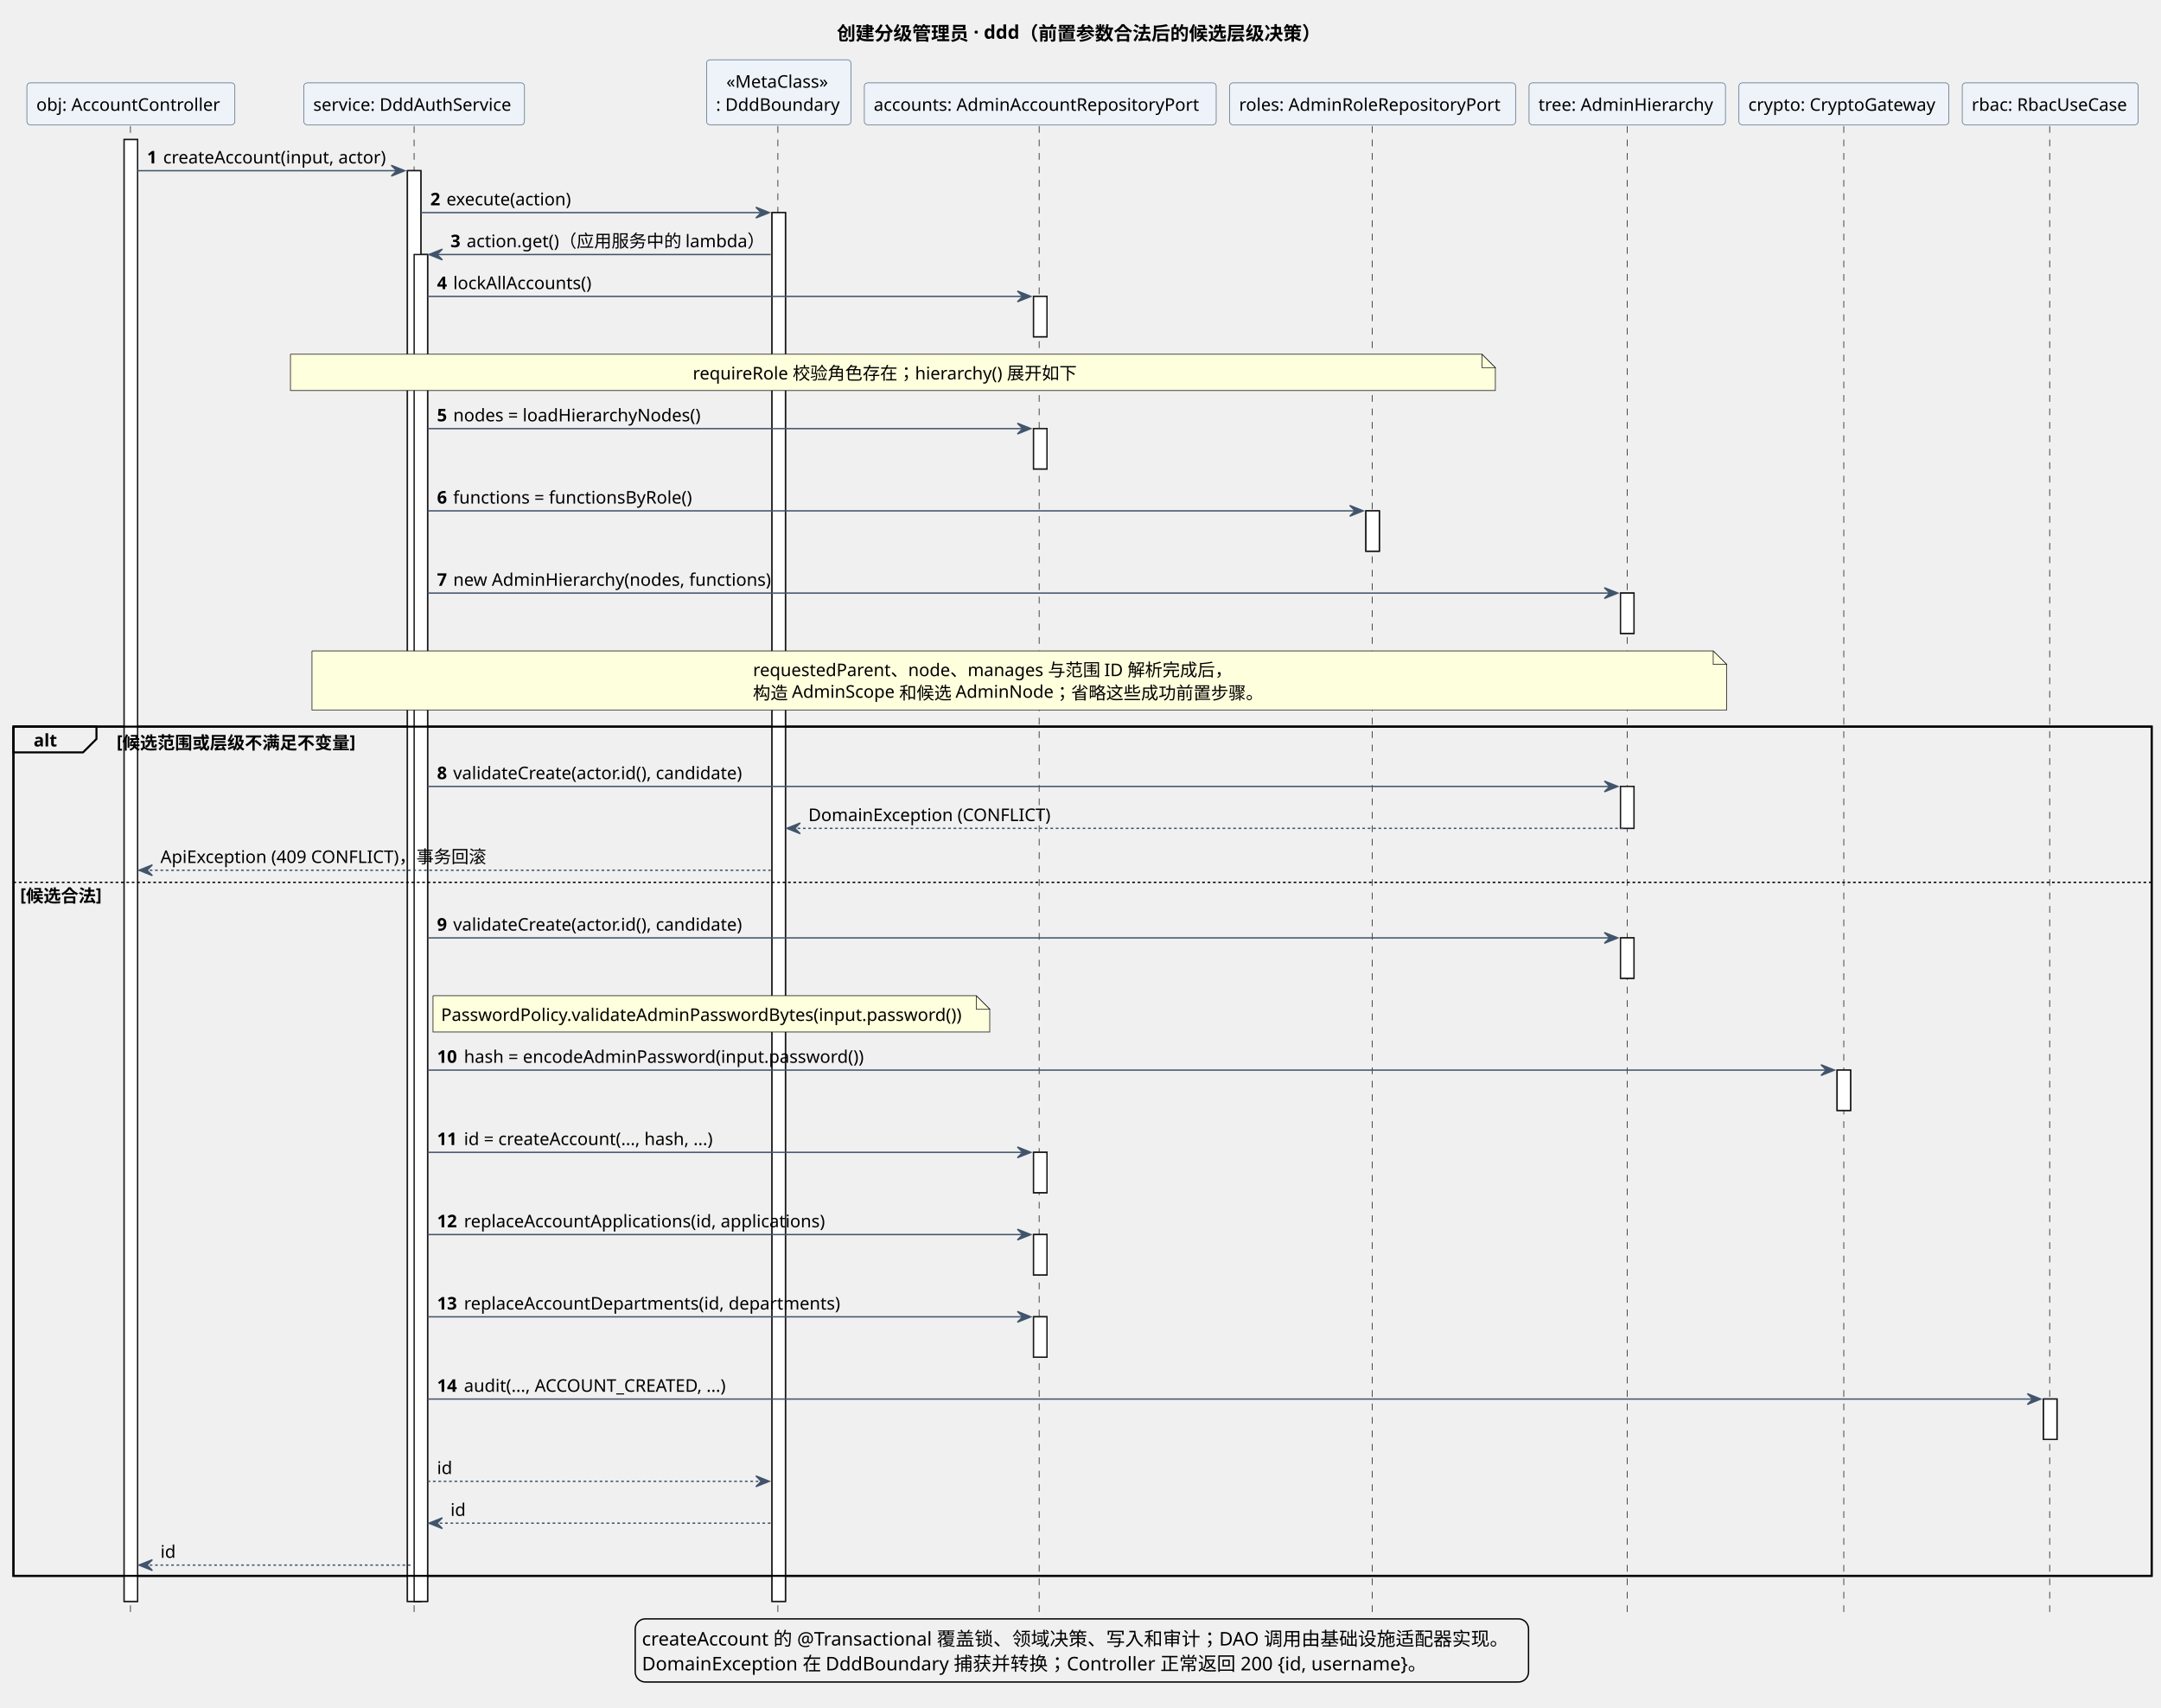
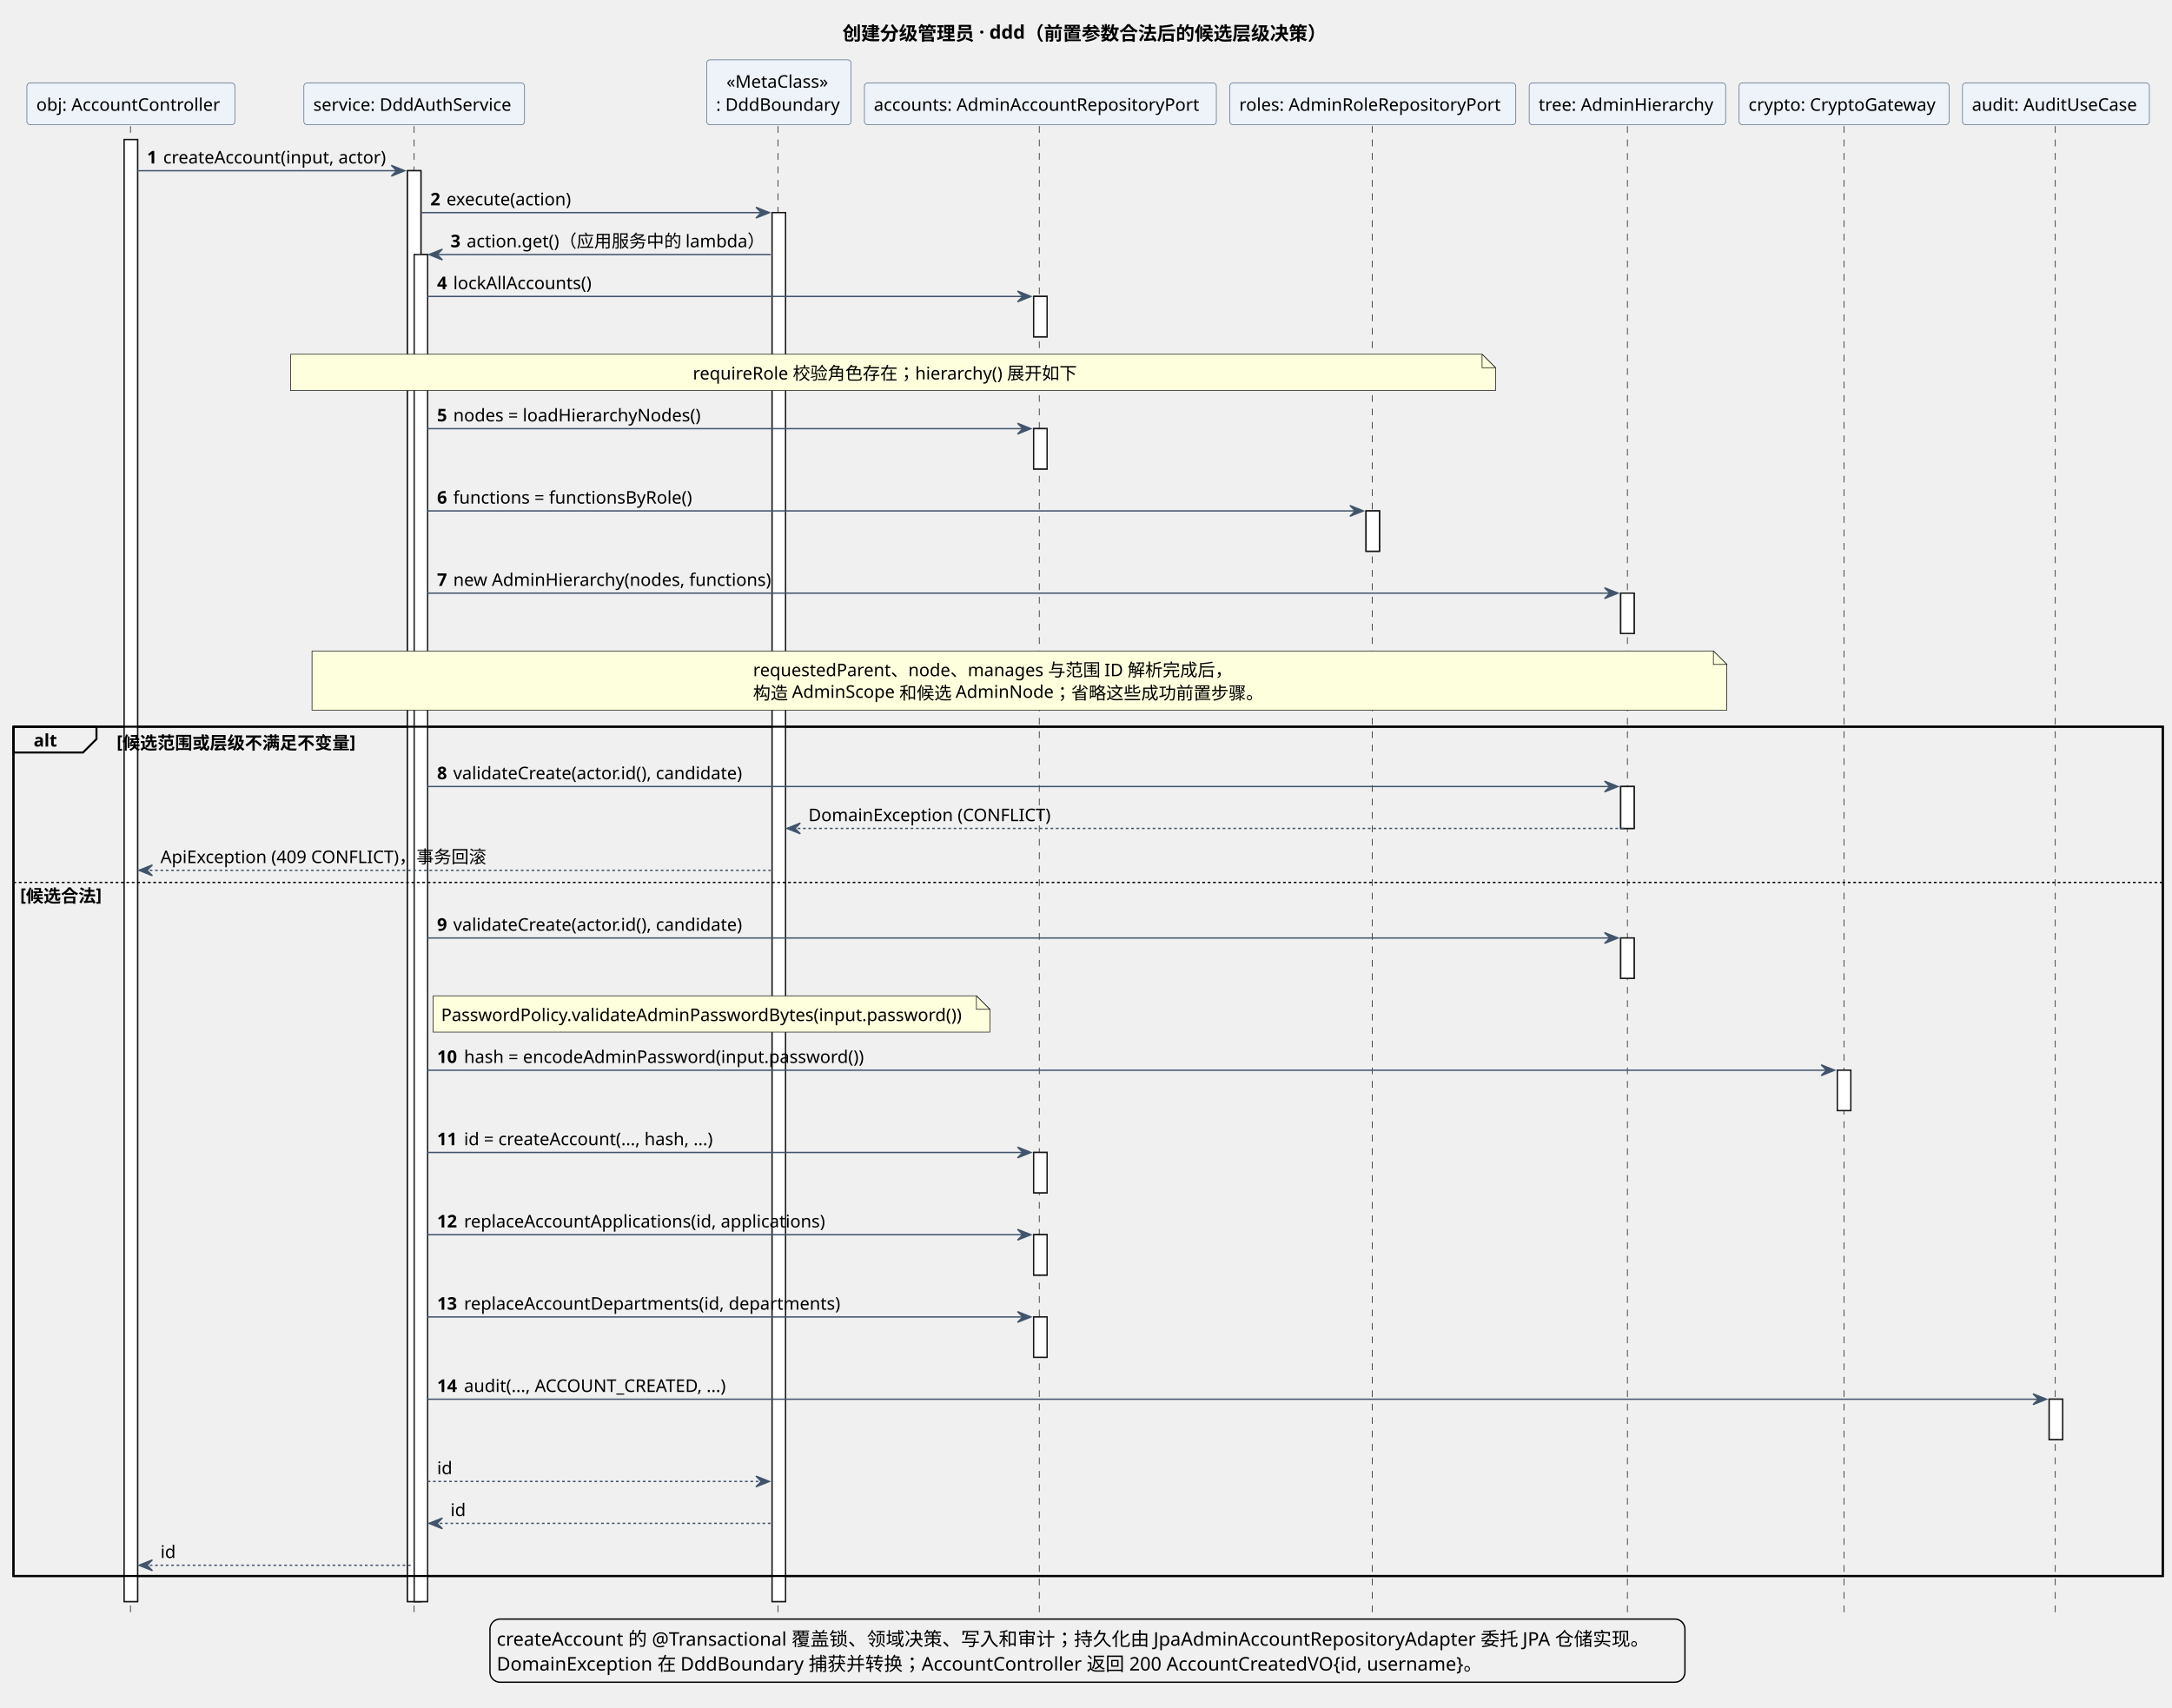
- <svg xmlns="http://www.w3.org/2000/svg" contentStyleType="text/css" data-diagram-type="SEQUENCE" height="1270px" preserveAspectRatio="none" style="width:1607px;height:1270px;background:#FFFFFF;" version="1.1" viewBox="0 0 1607 1270" width="1607px" zoomAndPan="magnify">
+ <svg xmlns="http://www.w3.org/2000/svg" contentStyleType="text/css" height="1270px" preserveAspectRatio="none" style="width:1615px;height:1270px;background:#FFFFFF;" version="1.1" viewBox="0 0 1615 1270" width="1615px" zoomAndPan="magnify">
  <defs />
  <g>
-     <text fill="#000000" font-family="Microsoft YaHei" font-size="14" font-weight="bold" lengthAdjust="spacing" textLength="364.403" x="622.313" y="29.814">创建分级管理员 · ddd（前置参数合法后的候选层级决策）</text>
-     <g>
-       <rect fill="#FFFFFF" height="1087.101" style="stroke:#181818;stroke-width:1;" width="10" x="92.316" y="103.793" />
-     </g>
-     <g>
-       <rect fill="#FFFFFF" height="1063.943" style="stroke:#181818;stroke-width:1;" width="10" x="302.974" y="126.951" />
-     </g>
-     <g>
-       <rect fill="#FFFFFF" height="1001.627" style="stroke:#181818;stroke-width:1;" width="10" x="307.974" y="189.266" />
-     </g>
-     <g>
-       <rect fill="#FFFFFF" height="1032.785" style="stroke:#181818;stroke-width:1;" width="10" x="574.098" y="158.108" />
-     </g>
-     <g>
-       <rect fill="#FFFFFF" height="30" style="stroke:#181818;stroke-width:1;" width="10" x="768.577" y="220.424" />
-     </g>
-     <g>
-       <rect fill="#FFFFFF" height="30" style="stroke:#181818;stroke-width:1;" width="10" x="768.577" y="318.739" />
-     </g>
-     <g>
-       <rect fill="#FFFFFF" height="30" style="stroke:#181818;stroke-width:1;" width="10" x="768.577" y="856.947" />
-     </g>
-     <g>
-       <rect fill="#FFFFFF" height="30" style="stroke:#181818;stroke-width:1;" width="10" x="768.577" y="918.105" />
-     </g>
-     <g>
-       <rect fill="#FFFFFF" height="30" style="stroke:#181818;stroke-width:1;" width="10" x="768.577" y="979.263" />
-     </g>
-     <g>
-       <rect fill="#FFFFFF" height="30" style="stroke:#181818;stroke-width:1;" width="10" x="1015.729" y="379.897" />
-     </g>
-     <g>
-       <rect fill="#FFFFFF" height="30" style="stroke:#181818;stroke-width:1;" width="10" x="1205.079" y="441.055" />
-     </g>
-     <g>
-       <rect fill="#FFFFFF" height="31.158" style="stroke:#181818;stroke-width:1;" width="10" x="1205.079" y="584.843" />
-     </g>
-     <g>
-       <rect fill="#FFFFFF" height="30" style="stroke:#181818;stroke-width:1;" width="10" x="1205.079" y="697.474" />
-     </g>
-     <g>
-       <rect fill="#FFFFFF" height="30" style="stroke:#181818;stroke-width:1;" width="10" x="1366.16" y="795.79" />
-     </g>
-     <g>
-       <rect fill="#FFFFFF" height="30" style="stroke:#181818;stroke-width:1;" width="10" x="1519.621" y="1040.42" />
-     </g>
-     <rect fill="transparent" height="631.523" style="stroke:#000000;stroke-width:1.5;" width="1590.029" x="10" y="540.37" />
-     <g>
-       <rect fill="transparent" height="1107.101" width="8" x="93.316" y="93.793" />
-       <line style="stroke:#181818;stroke-width:0.5;stroke-dasharray:5.0,5.0;" x1="97" x2="97" y1="93.793" y2="1200.894" />
-     </g>
-     <g>
-       <rect fill="transparent" height="1107.101" width="8" x="303.974" y="93.793" />
-       <line style="stroke:#181818;stroke-width:0.5;stroke-dasharray:5.0,5.0;" x1="307.939" x2="307.939" y1="93.793" y2="1200.894" />
-     </g>
-     <g>
-       <rect fill="transparent" height="1107.101" width="8" x="575.098" y="93.793" />
-       <line style="stroke:#181818;stroke-width:0.5;stroke-dasharray:5.0,5.0;" x1="578.449" x2="578.449" y1="93.793" y2="1200.894" />
-     </g>
-     <g>
-       <rect fill="transparent" height="1107.101" width="8" x="769.577" y="93.793" />
-       <line style="stroke:#181818;stroke-width:0.5;stroke-dasharray:5.0,5.0;" x1="772.747" x2="772.747" y1="93.793" y2="1200.894" />
-     </g>
-     <g>
-       <rect fill="transparent" height="1107.101" width="8" x="1016.729" y="93.793" />
-       <line style="stroke:#181818;stroke-width:0.5;stroke-dasharray:5.0,5.0;" x1="1020.408" x2="1020.408" y1="93.793" y2="1200.894" />
-     </g>
-     <g>
-       <rect fill="transparent" height="1107.101" width="8" x="1206.079" y="93.793" />
-       <line style="stroke:#181818;stroke-width:0.5;stroke-dasharray:5.0,5.0;" x1="1210.051" x2="1210.051" y1="93.793" y2="1200.894" />
-     </g>
-     <g>
-       <rect fill="transparent" height="1107.101" width="8" x="1367.16" y="93.793" />
-       <line style="stroke:#181818;stroke-width:0.5;stroke-dasharray:5.0,5.0;" x1="1371.108" x2="1371.108" y1="93.793" y2="1200.894" />
-     </g>
-     <g>
-       <rect fill="transparent" height="1107.101" width="8" x="1520.621" y="93.793" />
-       <line style="stroke:#181818;stroke-width:0.5;stroke-dasharray:5.0,5.0;" x1="1524.213" x2="1524.213" y1="93.793" y2="1200.894" />
-     </g>
+     <text fill="#000000" font-family="Microsoft YaHei" font-size="14" font-weight="bold" lengthAdjust="spacing" textLength="364.403" x="626.375" y="29.814">创建分级管理员 · ddd（前置参数合法后的候选层级决策）</text>
+     <rect fill="#FFFFFF" height="1087.101" style="stroke:#181818;stroke-width:1.0;" width="10" x="92.316" y="103.793" />
+     <rect fill="#FFFFFF" height="1063.943" style="stroke:#181818;stroke-width:1.0;" width="10" x="302.974" y="126.951" />
+     <rect fill="#FFFFFF" height="1001.627" style="stroke:#181818;stroke-width:1.0;" width="10" x="307.974" y="189.266" />
+     <rect fill="#FFFFFF" height="1032.785" style="stroke:#181818;stroke-width:1.0;" width="10" x="574.098" y="158.108" />
+     <rect fill="#FFFFFF" height="30" style="stroke:#181818;stroke-width:1.0;" width="10" x="768.577" y="220.424" />
+     <rect fill="#FFFFFF" height="30" style="stroke:#181818;stroke-width:1.0;" width="10" x="768.577" y="318.739" />
+     <rect fill="#FFFFFF" height="30" style="stroke:#181818;stroke-width:1.0;" width="10" x="768.577" y="856.947" />
+     <rect fill="#FFFFFF" height="30" style="stroke:#181818;stroke-width:1.0;" width="10" x="768.577" y="918.105" />
+     <rect fill="#FFFFFF" height="30" style="stroke:#181818;stroke-width:1.0;" width="10" x="768.577" y="979.263" />
+     <rect fill="#FFFFFF" height="30" style="stroke:#181818;stroke-width:1.0;" width="10" x="1015.729" y="379.897" />
+     <rect fill="#FFFFFF" height="30" style="stroke:#181818;stroke-width:1.0;" width="10" x="1205.079" y="441.055" />
+     <rect fill="#FFFFFF" height="31.158" style="stroke:#181818;stroke-width:1.0;" width="10" x="1205.079" y="584.843" />
+     <rect fill="#FFFFFF" height="30" style="stroke:#181818;stroke-width:1.0;" width="10" x="1205.079" y="697.474" />
+     <rect fill="#FFFFFF" height="30" style="stroke:#181818;stroke-width:1.0;" width="10" x="1366.16" y="795.79" />
+     <rect fill="#FFFFFF" height="30" style="stroke:#181818;stroke-width:1.0;" width="10" x="1523.683" y="1040.42" />
+     <rect fill="none" height="631.523" style="stroke:#000000;stroke-width:1.5;" width="1598.154" x="10" y="540.37" />
+     <line style="stroke:#181818;stroke-width:0.5;stroke-dasharray:5.0,5.0;" x1="97" x2="97" y1="93.793" y2="1200.894" />
+     <line style="stroke:#181818;stroke-width:0.5;stroke-dasharray:5.0,5.0;" x1="307.939" x2="307.939" y1="93.793" y2="1200.894" />
+     <line style="stroke:#181818;stroke-width:0.5;stroke-dasharray:5.0,5.0;" x1="578.449" x2="578.449" y1="93.793" y2="1200.894" />
+     <line style="stroke:#181818;stroke-width:0.5;stroke-dasharray:5.0,5.0;" x1="772.747" x2="772.747" y1="93.793" y2="1200.894" />
+     <line style="stroke:#181818;stroke-width:0.5;stroke-dasharray:5.0,5.0;" x1="1020.408" x2="1020.408" y1="93.793" y2="1200.894" />
+     <line style="stroke:#181818;stroke-width:0.5;stroke-dasharray:5.0,5.0;" x1="1210.051" x2="1210.051" y1="93.793" y2="1200.894" />
+     <line style="stroke:#181818;stroke-width:0.5;stroke-dasharray:5.0,5.0;" x1="1371.108" x2="1371.108" y1="93.793" y2="1200.894" />
+     <line style="stroke:#181818;stroke-width:0.5;stroke-dasharray:5.0,5.0;" x1="1528.213" x2="1528.213" y1="93.793" y2="1200.894" />
    <rect fill="#EEF3F9" height="31.158" rx="2.5" ry="2.5" style="stroke:#59708C;stroke-width:0.5;" width="154.632" x="20" y="61.635" />
    <text fill="#000000" font-family="Microsoft YaHei" font-size="13" lengthAdjust="spacing" textLength="140.632" x="27" y="82.391">obj: AccountController</text>
    <rect fill="#EEF3F9" height="31.158" rx="2.5" ry="2.5" style="stroke:#59708C;stroke-width:0.5;" width="164.071" x="225.939" y="61.635" />
    <text fill="#000000" font-family="Microsoft YaHei" font-size="13" lengthAdjust="spacing" textLength="150.071" x="232.939" y="82.391">service: DddAuthService</text>
    <rect fill="#EEF3F9" height="48.315" rx="2.5" ry="2.5" style="stroke:#59708C;stroke-width:0.5;" width="107.298" x="525.449" y="44.477" />
    <text fill="#000000" font-family="Microsoft YaHei" font-size="13" lengthAdjust="spacing" textLength="77.93" x="540.133" y="65.233">«MetaClass»</text>
    <text fill="#000000" font-family="Microsoft YaHei" font-size="13" lengthAdjust="spacing" textLength="93.298" x="532.449" y="82.391">: DddBoundary</text>
    <rect fill="#EEF3F9" height="31.158" rx="2.5" ry="2.5" style="stroke:#59708C;stroke-width:0.5;" width="261.66" x="642.747" y="61.635" />
    <text fill="#000000" font-family="Microsoft YaHei" font-size="13" lengthAdjust="spacing" textLength="247.66" x="649.747" y="82.391">accounts: AdminAccountRepositoryPort</text>
    <rect fill="#EEF3F9" height="31.158" rx="2.5" ry="2.5" style="stroke:#59708C;stroke-width:0.5;" width="212.644" x="914.408" y="61.635" />
    <text fill="#000000" font-family="Microsoft YaHei" font-size="13" lengthAdjust="spacing" textLength="198.644" x="921.408" y="82.391">roles: AdminRoleRepositoryPort</text>
    <rect fill="#EEF3F9" height="31.158" rx="2.5" ry="2.5" style="stroke:#59708C;stroke-width:0.5;" width="146.057" x="1137.051" y="61.635" />
    <text fill="#000000" font-family="Microsoft YaHei" font-size="13" lengthAdjust="spacing" textLength="132.057" x="1144.051" y="82.391">tree: AdminHierarchy</text>
    <rect fill="#EEF3F9" height="31.158" rx="2.5" ry="2.5" style="stroke:#59708C;stroke-width:0.5;" width="156.105" x="1293.108" y="61.635" />
    <text fill="#000000" font-family="Microsoft YaHei" font-size="13" lengthAdjust="spacing" textLength="142.105" x="1300.108" y="82.391">crypto: CryptoGateway</text>
-     <rect fill="#EEF3F9" height="31.158" rx="2.5" ry="2.5" style="stroke:#59708C;stroke-width:0.5;" width="130.816" x="1459.213" y="61.635" />
-     <text fill="#000000" font-family="Microsoft YaHei" font-size="13" lengthAdjust="spacing" textLength="116.816" x="1466.213" y="82.391">rbac: RbacUseCase</text>
-     <g>
-       <rect fill="#FFFFFF" height="1087.101" style="stroke:#181818;stroke-width:1;" width="10" x="92.316" y="103.793" />
-     </g>
-     <g>
-       <rect fill="#FFFFFF" height="1063.943" style="stroke:#181818;stroke-width:1;" width="10" x="302.974" y="126.951" />
-     </g>
-     <g>
-       <rect fill="#FFFFFF" height="1001.627" style="stroke:#181818;stroke-width:1;" width="10" x="307.974" y="189.266" />
-     </g>
-     <g>
-       <rect fill="#FFFFFF" height="1032.785" style="stroke:#181818;stroke-width:1;" width="10" x="574.098" y="158.108" />
-     </g>
-     <g>
-       <rect fill="#FFFFFF" height="30" style="stroke:#181818;stroke-width:1;" width="10" x="768.577" y="220.424" />
-     </g>
-     <g>
-       <rect fill="#FFFFFF" height="30" style="stroke:#181818;stroke-width:1;" width="10" x="768.577" y="318.739" />
-     </g>
-     <g>
-       <rect fill="#FFFFFF" height="30" style="stroke:#181818;stroke-width:1;" width="10" x="768.577" y="856.947" />
-     </g>
-     <g>
-       <rect fill="#FFFFFF" height="30" style="stroke:#181818;stroke-width:1;" width="10" x="768.577" y="918.105" />
-     </g>
-     <g>
-       <rect fill="#FFFFFF" height="30" style="stroke:#181818;stroke-width:1;" width="10" x="768.577" y="979.263" />
-     </g>
-     <g>
-       <rect fill="#FFFFFF" height="30" style="stroke:#181818;stroke-width:1;" width="10" x="1015.729" y="379.897" />
-     </g>
-     <g>
-       <rect fill="#FFFFFF" height="30" style="stroke:#181818;stroke-width:1;" width="10" x="1205.079" y="441.055" />
-     </g>
-     <g>
-       <rect fill="#FFFFFF" height="31.158" style="stroke:#181818;stroke-width:1;" width="10" x="1205.079" y="584.843" />
-     </g>
-     <g>
-       <rect fill="#FFFFFF" height="30" style="stroke:#181818;stroke-width:1;" width="10" x="1205.079" y="697.474" />
-     </g>
-     <g>
-       <rect fill="#FFFFFF" height="30" style="stroke:#181818;stroke-width:1;" width="10" x="1366.16" y="795.79" />
-     </g>
-     <g>
-       <rect fill="#FFFFFF" height="30" style="stroke:#181818;stroke-width:1;" width="10" x="1519.621" y="1040.42" />
-     </g>
-     <polygon fill="#41546B" points="290.974,122.951,300.974,126.951,290.974,130.951,294.974,126.951" style="stroke:#41546B;stroke-width:1;" />
-     <line style="stroke:#41546B;stroke-width:1;" x1="102.316" x2="296.974" y1="126.951" y2="126.951" />
+     <rect fill="#EEF3F9" height="31.158" rx="2.5" ry="2.5" style="stroke:#59708C;stroke-width:0.5;" width="138.941" x="1459.213" y="61.635" />
+     <text fill="#000000" font-family="Microsoft YaHei" font-size="13" lengthAdjust="spacing" textLength="124.941" x="1466.213" y="82.391">audit: AuditUseCase</text>
+     <rect fill="#FFFFFF" height="1087.101" style="stroke:#181818;stroke-width:1.0;" width="10" x="92.316" y="103.793" />
+     <rect fill="#FFFFFF" height="1063.943" style="stroke:#181818;stroke-width:1.0;" width="10" x="302.974" y="126.951" />
+     <rect fill="#FFFFFF" height="1001.627" style="stroke:#181818;stroke-width:1.0;" width="10" x="307.974" y="189.266" />
+     <rect fill="#FFFFFF" height="1032.785" style="stroke:#181818;stroke-width:1.0;" width="10" x="574.098" y="158.108" />
+     <rect fill="#FFFFFF" height="30" style="stroke:#181818;stroke-width:1.0;" width="10" x="768.577" y="220.424" />
+     <rect fill="#FFFFFF" height="30" style="stroke:#181818;stroke-width:1.0;" width="10" x="768.577" y="318.739" />
+     <rect fill="#FFFFFF" height="30" style="stroke:#181818;stroke-width:1.0;" width="10" x="768.577" y="856.947" />
+     <rect fill="#FFFFFF" height="30" style="stroke:#181818;stroke-width:1.0;" width="10" x="768.577" y="918.105" />
+     <rect fill="#FFFFFF" height="30" style="stroke:#181818;stroke-width:1.0;" width="10" x="768.577" y="979.263" />
+     <rect fill="#FFFFFF" height="30" style="stroke:#181818;stroke-width:1.0;" width="10" x="1015.729" y="379.897" />
+     <rect fill="#FFFFFF" height="30" style="stroke:#181818;stroke-width:1.0;" width="10" x="1205.079" y="441.055" />
+     <rect fill="#FFFFFF" height="31.158" style="stroke:#181818;stroke-width:1.0;" width="10" x="1205.079" y="584.843" />
+     <rect fill="#FFFFFF" height="30" style="stroke:#181818;stroke-width:1.0;" width="10" x="1205.079" y="697.474" />
+     <rect fill="#FFFFFF" height="30" style="stroke:#181818;stroke-width:1.0;" width="10" x="1366.16" y="795.79" />
+     <rect fill="#FFFFFF" height="30" style="stroke:#181818;stroke-width:1.0;" width="10" x="1523.683" y="1040.42" />
+     <polygon fill="#41546B" points="290.974,122.951,300.974,126.951,290.974,130.951,294.974,126.951" style="stroke:#41546B;stroke-width:1.0;" />
+     <line style="stroke:#41546B;stroke-width:1.0;" x1="102.316" x2="296.974" y1="126.951" y2="126.951" />
    <text fill="#000000" font-family="Microsoft YaHei" font-size="13" font-weight="bold" lengthAdjust="spacing" textLength="8.017" x="109.316" y="121.548">1</text>
    <text fill="#000000" font-family="Microsoft YaHei" font-size="13" lengthAdjust="spacing" textLength="169.641" x="121.333" y="121.548">createAccount(input, actor)</text>
-     <polygon fill="#41546B" points="562.098,154.108,572.098,158.108,562.098,162.108,566.098,158.108" style="stroke:#41546B;stroke-width:1;" />
-     <line style="stroke:#41546B;stroke-width:1;" x1="312.974" x2="568.098" y1="158.108" y2="158.108" />
+     <polygon fill="#41546B" points="562.098,154.108,572.098,158.108,562.098,162.108,566.098,158.108" style="stroke:#41546B;stroke-width:1.0;" />
+     <line style="stroke:#41546B;stroke-width:1.0;" x1="312.974" x2="568.098" y1="158.108" y2="158.108" />
    <text fill="#000000" font-family="Microsoft YaHei" font-size="13" font-weight="bold" lengthAdjust="spacing" textLength="8.017" x="319.974" y="152.706">2</text>
    <text fill="#000000" font-family="Microsoft YaHei" font-size="13" lengthAdjust="spacing" textLength="95.056" x="331.991" y="152.706">execute(action)</text>
-     <polygon fill="#41546B" points="328.974,185.266,318.974,189.266,328.974,193.266,324.974,189.266" style="stroke:#41546B;stroke-width:1;" />
-     <line style="stroke:#41546B;stroke-width:1;" x1="322.974" x2="573.098" y1="189.266" y2="189.266" />
+     <polygon fill="#41546B" points="328.974,185.266,318.974,189.266,328.974,193.266,324.974,189.266" style="stroke:#41546B;stroke-width:1.0;" />
+     <line style="stroke:#41546B;stroke-width:1.0;" x1="322.974" x2="573.098" y1="189.266" y2="189.266" />
    <text fill="#000000" font-family="Microsoft YaHei" font-size="13" font-weight="bold" lengthAdjust="spacing" textLength="8.017" x="334.974" y="183.864">3</text>
    <text fill="#000000" font-family="Microsoft YaHei" font-size="13" lengthAdjust="spacing" textLength="225.107" x="346.991" y="183.864">action.get()（应用服务中的 lambda）</text>
-     <polygon fill="#41546B" points="756.577,216.424,766.577,220.424,756.577,224.424,760.577,220.424" style="stroke:#41546B;stroke-width:1;" />
-     <line style="stroke:#41546B;stroke-width:1;" x1="317.974" x2="762.577" y1="220.424" y2="220.424" />
+     <polygon fill="#41546B" points="756.577,216.424,766.577,220.424,756.577,224.424,760.577,220.424" style="stroke:#41546B;stroke-width:1.0;" />
+     <line style="stroke:#41546B;stroke-width:1.0;" x1="317.974" x2="762.577" y1="220.424" y2="220.424" />
    <text fill="#000000" font-family="Microsoft YaHei" font-size="13" font-weight="bold" lengthAdjust="spacing" textLength="8.017" x="324.974" y="215.022">4</text>
    <text fill="#000000" font-family="Microsoft YaHei" font-size="13" lengthAdjust="spacing" textLength="107.402" x="336.991" y="215.022">lockAllAccounts()</text>
    <path d="M216,263.424 L216,290.424 L1112,290.424 L1112,273.424 L1102,263.424 L216,263.424 " fill="#FEFFDD" style="stroke:#181818;stroke-width:0.5;" />
    <path d="M1102,263.424 L1102,273.424 L1112,273.424 L1102,263.424 " fill="#FEFFDD" style="stroke:#181818;stroke-width:0.5;" />
    <text fill="#000000" font-family="Microsoft YaHei" font-size="13" lengthAdjust="spacing" textLength="288.787" x="515.163" y="282.179">requireRole 校验角色存在；hierarchy() 展开如下</text>
-     <polygon fill="#41546B" points="756.577,314.739,766.577,318.739,756.577,322.739,760.577,318.739" style="stroke:#41546B;stroke-width:1;" />
-     <line style="stroke:#41546B;stroke-width:1;" x1="317.974" x2="762.577" y1="318.739" y2="318.739" />
+     <polygon fill="#41546B" points="756.577,314.739,766.577,318.739,756.577,322.739,760.577,318.739" style="stroke:#41546B;stroke-width:1.0;" />
+     <line style="stroke:#41546B;stroke-width:1.0;" x1="317.974" x2="762.577" y1="318.739" y2="318.739" />
    <text fill="#000000" font-family="Microsoft YaHei" font-size="13" font-weight="bold" lengthAdjust="spacing" textLength="8.017" x="324.974" y="313.337">5</text>
    <text fill="#000000" font-family="Microsoft YaHei" font-size="13" lengthAdjust="spacing" textLength="191.179" x="336.991" y="313.337">nodes = loadHierarchyNodes()</text>
-     <polygon fill="#41546B" points="1003.729,375.897,1013.729,379.897,1003.729,383.897,1007.729,379.897" style="stroke:#41546B;stroke-width:1;" />
-     <line style="stroke:#41546B;stroke-width:1;" x1="317.974" x2="1009.729" y1="379.897" y2="379.897" />
+     <polygon fill="#41546B" points="1003.729,375.897,1013.729,379.897,1003.729,383.897,1007.729,379.897" style="stroke:#41546B;stroke-width:1.0;" />
+     <line style="stroke:#41546B;stroke-width:1.0;" x1="317.974" x2="1009.729" y1="379.897" y2="379.897" />
    <text fill="#000000" font-family="Microsoft YaHei" font-size="13" font-weight="bold" lengthAdjust="spacing" textLength="8.017" x="324.974" y="374.495">6</text>
    <text fill="#000000" font-family="Microsoft YaHei" font-size="13" lengthAdjust="spacing" textLength="183.93" x="336.991" y="374.495">functions = functionsByRole()</text>
-     <polygon fill="#41546B" points="1193.079,437.055,1203.079,441.055,1193.079,445.055,1197.079,441.055" style="stroke:#41546B;stroke-width:1;" />
-     <line style="stroke:#41546B;stroke-width:1;" x1="317.974" x2="1199.079" y1="441.055" y2="441.055" />
+     <polygon fill="#41546B" points="1193.079,437.055,1203.079,441.055,1193.079,445.055,1197.079,441.055" style="stroke:#41546B;stroke-width:1.0;" />
+     <line style="stroke:#41546B;stroke-width:1.0;" x1="317.974" x2="1199.079" y1="441.055" y2="441.055" />
    <text fill="#000000" font-family="Microsoft YaHei" font-size="13" font-weight="bold" lengthAdjust="spacing" textLength="8.017" x="324.974" y="435.652">7</text>
    <text fill="#000000" font-family="Microsoft YaHei" font-size="13" lengthAdjust="spacing" textLength="241.306" x="336.991" y="435.652">new AdminHierarchy(nodes, functions)</text>
    <path d="M232,484.055 L232,528.055 L1284,528.055 L1284,494.055 L1274,484.055 L232,484.055 " fill="#FEFFDD" style="stroke:#181818;stroke-width:0.5;" />
    <path d="M1274,484.055 L1274,494.055 L1284,494.055 L1274,484.055 " fill="#FEFFDD" style="stroke:#181818;stroke-width:0.5;" />
    <text fill="#000000" font-family="Microsoft YaHei" font-size="13" lengthAdjust="spacing" textLength="359.43" x="559.956" y="502.81">requestedParent、node、manages 与范围 ID 解析完成后，</text>
    <text fill="#000000" font-family="Microsoft YaHei" font-size="13" lengthAdjust="spacing" textLength="387.258" x="559.956" y="519.968">构造 AdminScope 和候选 AdminNode；省略这些成功前置步骤。</text>
-     <path d="M10,540.37 L71.739,540.37 L71.739,549.528 L61.739,559.528 L10,559.528 L10,540.37 " fill="transparent" style="stroke:#000000;stroke-width:1.5;" />
-     <rect fill="transparent" height="631.523" style="stroke:#000000;stroke-width:1.5;" width="1590.029" x="10" y="540.37" />
+     <path d="M10,540.37 L71.739,540.37 L71.739,549.528 L61.739,559.528 L10,559.528 L10,540.37 " fill="none" style="stroke:#000000;stroke-width:1.5;" />
+     <rect fill="none" height="631.523" style="stroke:#000000;stroke-width:1.5;" width="1598.154" x="10" y="540.37" />
    <text fill="#000000" font-family="Microsoft YaHei" font-size="13" font-weight="bold" lengthAdjust="spacing" textLength="16.739" x="25" y="555.125">alt</text>
    <text fill="#000000" font-family="Microsoft YaHei" font-size="13" font-weight="bold" lengthAdjust="spacing" textLength="179.131" x="86.739" y="556.125">[候选范围或层级不满足不变量]</text>
-     <polygon fill="#41546B" points="1193.079,580.843,1203.079,584.843,1193.079,588.843,1197.079,584.843" style="stroke:#41546B;stroke-width:1;" />
-     <line style="stroke:#41546B;stroke-width:1;" x1="317.974" x2="1199.079" y1="584.843" y2="584.843" />
+     <polygon fill="#41546B" points="1193.079,580.843,1203.079,584.843,1193.079,588.843,1197.079,584.843" style="stroke:#41546B;stroke-width:1.0;" />
+     <line style="stroke:#41546B;stroke-width:1.0;" x1="317.974" x2="1199.079" y1="584.843" y2="584.843" />
    <text fill="#000000" font-family="Microsoft YaHei" font-size="13" font-weight="bold" lengthAdjust="spacing" textLength="8.017" x="324.974" y="579.441">8</text>
    <text fill="#000000" font-family="Microsoft YaHei" font-size="13" lengthAdjust="spacing" textLength="221.324" x="336.991" y="579.441">validateCreate(actor.id(), candidate)</text>
-     <polygon fill="#41546B" points="595.098,612.001,585.098,616.001,595.098,620.001,591.098,616.001" style="stroke:#41546B;stroke-width:1;" />
-     <line style="stroke:#41546B;stroke-width:1;stroke-dasharray:2.0,2.0;" x1="589.098" x2="1209.079" y1="616.001" y2="616.001" />
+     <polygon fill="#41546B" points="595.098,612.001,585.098,616.001,595.098,620.001,591.098,616.001" style="stroke:#41546B;stroke-width:1.0;" />
+     <line style="stroke:#41546B;stroke-width:1.0;stroke-dasharray:2.0,2.0;" x1="589.098" x2="1209.079" y1="616.001" y2="616.001" />
    <text fill="#000000" font-family="Microsoft YaHei" font-size="13" lengthAdjust="spacing" textLength="185.453" x="601.098" y="610.599">DomainException (CONFLICT)</text>
-     <polygon fill="#41546B" points="113.316,643.159,103.316,647.159,113.316,651.159,109.316,647.159" style="stroke:#41546B;stroke-width:1;" />
-     <line style="stroke:#41546B;stroke-width:1;stroke-dasharray:2.0,2.0;" x1="107.316" x2="573.098" y1="647.159" y2="647.159" />
+     <polygon fill="#41546B" points="113.316,643.159,103.316,647.159,113.316,651.159,109.316,647.159" style="stroke:#41546B;stroke-width:1.0;" />
+     <line style="stroke:#41546B;stroke-width:1.0;stroke-dasharray:2.0,2.0;" x1="107.316" x2="573.098" y1="647.159" y2="647.159" />
    <text fill="#000000" font-family="Microsoft YaHei" font-size="13" lengthAdjust="spacing" textLength="249.076" x="119.316" y="641.756">ApiException (409 CONFLICT)，事务回滚</text>
-     <line style="stroke:#000000;stroke-width:1;stroke-dasharray:2.0,2.0;" x1="10" x2="1600.029" y1="656.159" y2="656.159" />
+     <line style="stroke:#000000;stroke-width:1.0;stroke-dasharray:2.0,2.0;" x1="10" x2="1608.154" y1="656.159" y2="656.159" />
    <text fill="#000000" font-family="Microsoft YaHei" font-size="13" font-weight="bold" lengthAdjust="spacing" textLength="62.131" x="15" y="669.914">[候选合法]</text>
-     <polygon fill="#41546B" points="1193.079,693.474,1203.079,697.474,1193.079,701.474,1197.079,697.474" style="stroke:#41546B;stroke-width:1;" />
-     <line style="stroke:#41546B;stroke-width:1;" x1="317.974" x2="1199.079" y1="697.474" y2="697.474" />
+     <polygon fill="#41546B" points="1193.079,693.474,1203.079,697.474,1193.079,701.474,1197.079,697.474" style="stroke:#41546B;stroke-width:1.0;" />
+     <line style="stroke:#41546B;stroke-width:1.0;" x1="317.974" x2="1199.079" y1="697.474" y2="697.474" />
    <text fill="#000000" font-family="Microsoft YaHei" font-size="13" font-weight="bold" lengthAdjust="spacing" textLength="8.017" x="324.974" y="692.072">9</text>
    <text fill="#000000" font-family="Microsoft YaHei" font-size="13" lengthAdjust="spacing" textLength="221.324" x="336.991" y="692.072">validateCreate(actor.id(), candidate)</text>
    <path d="M322,740.474 L322,767.474 L736,767.474 L736,750.474 L726,740.474 L322,740.474 " fill="#FEFFDD" style="stroke:#181818;stroke-width:0.5;" />
    <path d="M726,740.474 L726,750.474 L736,750.474 L726,740.474 " fill="#FEFFDD" style="stroke:#181818;stroke-width:0.5;" />
    <text fill="#000000" font-family="Microsoft YaHei" font-size="13" lengthAdjust="spacing" textLength="393.123" x="328" y="759.23">PasswordPolicy.validateAdminPasswordBytes(input.password())</text>
-     <polygon fill="#41546B" points="1354.16,791.79,1364.16,795.79,1354.16,799.79,1358.16,795.79" style="stroke:#41546B;stroke-width:1;" />
-     <line style="stroke:#41546B;stroke-width:1;" x1="317.974" x2="1360.16" y1="795.79" y2="795.79" />
+     <polygon fill="#41546B" points="1354.16,791.79,1364.16,795.79,1354.16,799.79,1358.16,795.79" style="stroke:#41546B;stroke-width:1.0;" />
+     <line style="stroke:#41546B;stroke-width:1.0;" x1="317.974" x2="1360.16" y1="795.79" y2="795.79" />
    <text fill="#000000" font-family="Microsoft YaHei" font-size="13" font-weight="bold" lengthAdjust="spacing" textLength="16.034" x="324.974" y="790.387">10</text>
    <text fill="#000000" font-family="Microsoft YaHei" font-size="13" lengthAdjust="spacing" textLength="304.96" x="345.009" y="790.387">hash = encodeAdminPassword(input.password())</text>
-     <polygon fill="#41546B" points="756.577,852.947,766.577,856.947,756.577,860.947,760.577,856.947" style="stroke:#41546B;stroke-width:1;" />
-     <line style="stroke:#41546B;stroke-width:1;" x1="317.974" x2="762.577" y1="856.947" y2="856.947" />
+     <polygon fill="#41546B" points="756.577,852.947,766.577,856.947,756.577,860.947,760.577,856.947" style="stroke:#41546B;stroke-width:1.0;" />
+     <line style="stroke:#41546B;stroke-width:1.0;" x1="317.974" x2="762.577" y1="856.947" y2="856.947" />
    <text fill="#000000" font-family="Microsoft YaHei" font-size="13" font-weight="bold" lengthAdjust="spacing" textLength="16.034" x="324.974" y="851.545">11</text>
    <text fill="#000000" font-family="Microsoft YaHei" font-size="13" lengthAdjust="spacing" textLength="189.312" x="345.009" y="851.545">id = createAccount(..., hash, ...)</text>
-     <polygon fill="#41546B" points="756.577,914.105,766.577,918.105,756.577,922.105,760.577,918.105" style="stroke:#41546B;stroke-width:1;" />
-     <line style="stroke:#41546B;stroke-width:1;" x1="317.974" x2="762.577" y1="918.105" y2="918.105" />
+     <polygon fill="#41546B" points="756.577,914.105,766.577,918.105,756.577,922.105,760.577,918.105" style="stroke:#41546B;stroke-width:1.0;" />
+     <line style="stroke:#41546B;stroke-width:1.0;" x1="317.974" x2="762.577" y1="918.105" y2="918.105" />
    <text fill="#000000" font-family="Microsoft YaHei" font-size="13" font-weight="bold" lengthAdjust="spacing" textLength="16.034" x="324.974" y="912.703">12</text>
    <text fill="#000000" font-family="Microsoft YaHei" font-size="13" lengthAdjust="spacing" textLength="275.914" x="345.009" y="912.703">replaceAccountApplications(id, applications)</text>
-     <polygon fill="#41546B" points="756.577,975.263,766.577,979.263,756.577,983.263,760.577,979.263" style="stroke:#41546B;stroke-width:1;" />
-     <line style="stroke:#41546B;stroke-width:1;" x1="317.974" x2="762.577" y1="979.263" y2="979.263" />
+     <polygon fill="#41546B" points="756.577,975.263,766.577,979.263,756.577,983.263,760.577,979.263" style="stroke:#41546B;stroke-width:1.0;" />
+     <line style="stroke:#41546B;stroke-width:1.0;" x1="317.974" x2="762.577" y1="979.263" y2="979.263" />
    <text fill="#000000" font-family="Microsoft YaHei" font-size="13" font-weight="bold" lengthAdjust="spacing" textLength="16.034" x="324.974" y="973.86">13</text>
    <text fill="#000000" font-family="Microsoft YaHei" font-size="13" lengthAdjust="spacing" textLength="284.35" x="345.009" y="973.86">replaceAccountDepartments(id, departments)</text>
-     <polygon fill="#41546B" points="1507.621,1036.42,1517.621,1040.42,1507.621,1044.42,1511.621,1040.42" style="stroke:#41546B;stroke-width:1;" />
-     <line style="stroke:#41546B;stroke-width:1;" x1="317.974" x2="1513.621" y1="1040.42" y2="1040.42" />
+     <polygon fill="#41546B" points="1511.683,1036.42,1521.683,1040.42,1511.683,1044.42,1515.683,1040.42" style="stroke:#41546B;stroke-width:1.0;" />
+     <line style="stroke:#41546B;stroke-width:1.0;" x1="317.974" x2="1517.683" y1="1040.42" y2="1040.42" />
    <text fill="#000000" font-family="Microsoft YaHei" font-size="13" font-weight="bold" lengthAdjust="spacing" textLength="16.034" x="324.974" y="1035.018">14</text>
    <text fill="#000000" font-family="Microsoft YaHei" font-size="13" lengthAdjust="spacing" textLength="201.894" x="345.009" y="1035.018">audit(..., ACCOUNT_CREATED, ...)</text>
-     <polygon fill="#41546B" points="562.098,1097.578,572.098,1101.578,562.098,1105.578,566.098,1101.578" style="stroke:#41546B;stroke-width:1;" />
-     <line style="stroke:#41546B;stroke-width:1;stroke-dasharray:2.0,2.0;" x1="317.974" x2="568.098" y1="1101.578" y2="1101.578" />
+     <polygon fill="#41546B" points="562.098,1097.578,572.098,1101.578,562.098,1105.578,566.098,1101.578" style="stroke:#41546B;stroke-width:1.0;" />
+     <line style="stroke:#41546B;stroke-width:1.0;stroke-dasharray:2.0,2.0;" x1="317.974" x2="568.098" y1="1101.578" y2="1101.578" />
    <text fill="#000000" font-family="Microsoft YaHei" font-size="13" lengthAdjust="spacing" textLength="11.775" x="324.974" y="1096.176">id</text>
-     <polygon fill="#41546B" points="328.974,1128.736,318.974,1132.736,328.974,1136.736,324.974,1132.736" style="stroke:#41546B;stroke-width:1;" />
-     <line style="stroke:#41546B;stroke-width:1;stroke-dasharray:2.0,2.0;" x1="322.974" x2="573.098" y1="1132.736" y2="1132.736" />
+     <polygon fill="#41546B" points="328.974,1128.736,318.974,1132.736,328.974,1136.736,324.974,1132.736" style="stroke:#41546B;stroke-width:1.0;" />
+     <line style="stroke:#41546B;stroke-width:1.0;stroke-dasharray:2.0,2.0;" x1="322.974" x2="573.098" y1="1132.736" y2="1132.736" />
    <text fill="#000000" font-family="Microsoft YaHei" font-size="13" lengthAdjust="spacing" textLength="11.775" x="334.974" y="1127.333">id</text>
-     <polygon fill="#41546B" points="113.316,1159.894,103.316,1163.894,113.316,1167.894,109.316,1163.894" style="stroke:#41546B;stroke-width:1;" />
-     <line style="stroke:#41546B;stroke-width:1;stroke-dasharray:2.0,2.0;" x1="107.316" x2="306.974" y1="1163.894" y2="1163.894" />
+     <polygon fill="#41546B" points="113.316,1159.894,103.316,1163.894,113.316,1167.894,109.316,1163.894" style="stroke:#41546B;stroke-width:1.0;" />
+     <line style="stroke:#41546B;stroke-width:1.0;stroke-dasharray:2.0,2.0;" x1="107.316" x2="306.974" y1="1163.894" y2="1163.894" />
    <text fill="#000000" font-family="Microsoft YaHei" font-size="13" lengthAdjust="spacing" textLength="11.775" x="119.316" y="1158.491">id</text>
-     <rect fill="transparent" height="46.955" id="_legend" rx="7.5" ry="7.5" style="stroke:#000000;stroke-width:1;" width="664.309" x="472.36" y="1203.894" />
-     <text fill="#000000" font-family="Microsoft YaHei" font-size="14" lengthAdjust="spacing" textLength="654.309" x="477.36" y="1223.707">createAccount 的 @Transactional 覆盖锁、领域决策、写入和审计；DAO 调用由基础设施适配器实现。</text>
-     <text fill="#000000" font-family="Microsoft YaHei" font-size="14" lengthAdjust="spacing" textLength="590.851" x="477.36" y="1242.185">DomainException 在 DddBoundary 捕获并转换；Controller 正常返回 200 {id, username}。</text>
+     <rect fill="none" height="46.955" id="_legend" rx="7.5" ry="7.5" style="stroke:#000000;stroke-width:1.0;" width="888.527" x="364.313" y="1203.894" />
+     <text fill="#000000" font-family="Microsoft YaHei" font-size="14" lengthAdjust="spacing" textLength="878.527" x="369.313" y="1223.707">createAccount 的 @Transactional 覆盖锁、领域决策、写入和审计；持久化由 JpaAdminAccountRepositoryAdapter 委托 JPA 仓储实现。</text>
+     <text fill="#000000" font-family="Microsoft YaHei" font-size="14" lengthAdjust="spacing" textLength="746.758" x="369.313" y="1242.185">DomainException 在 DddBoundary 捕获并转换；AccountController 返回 200 AccountCreatedVO{id, username}。</text>
  </g>
</svg>
